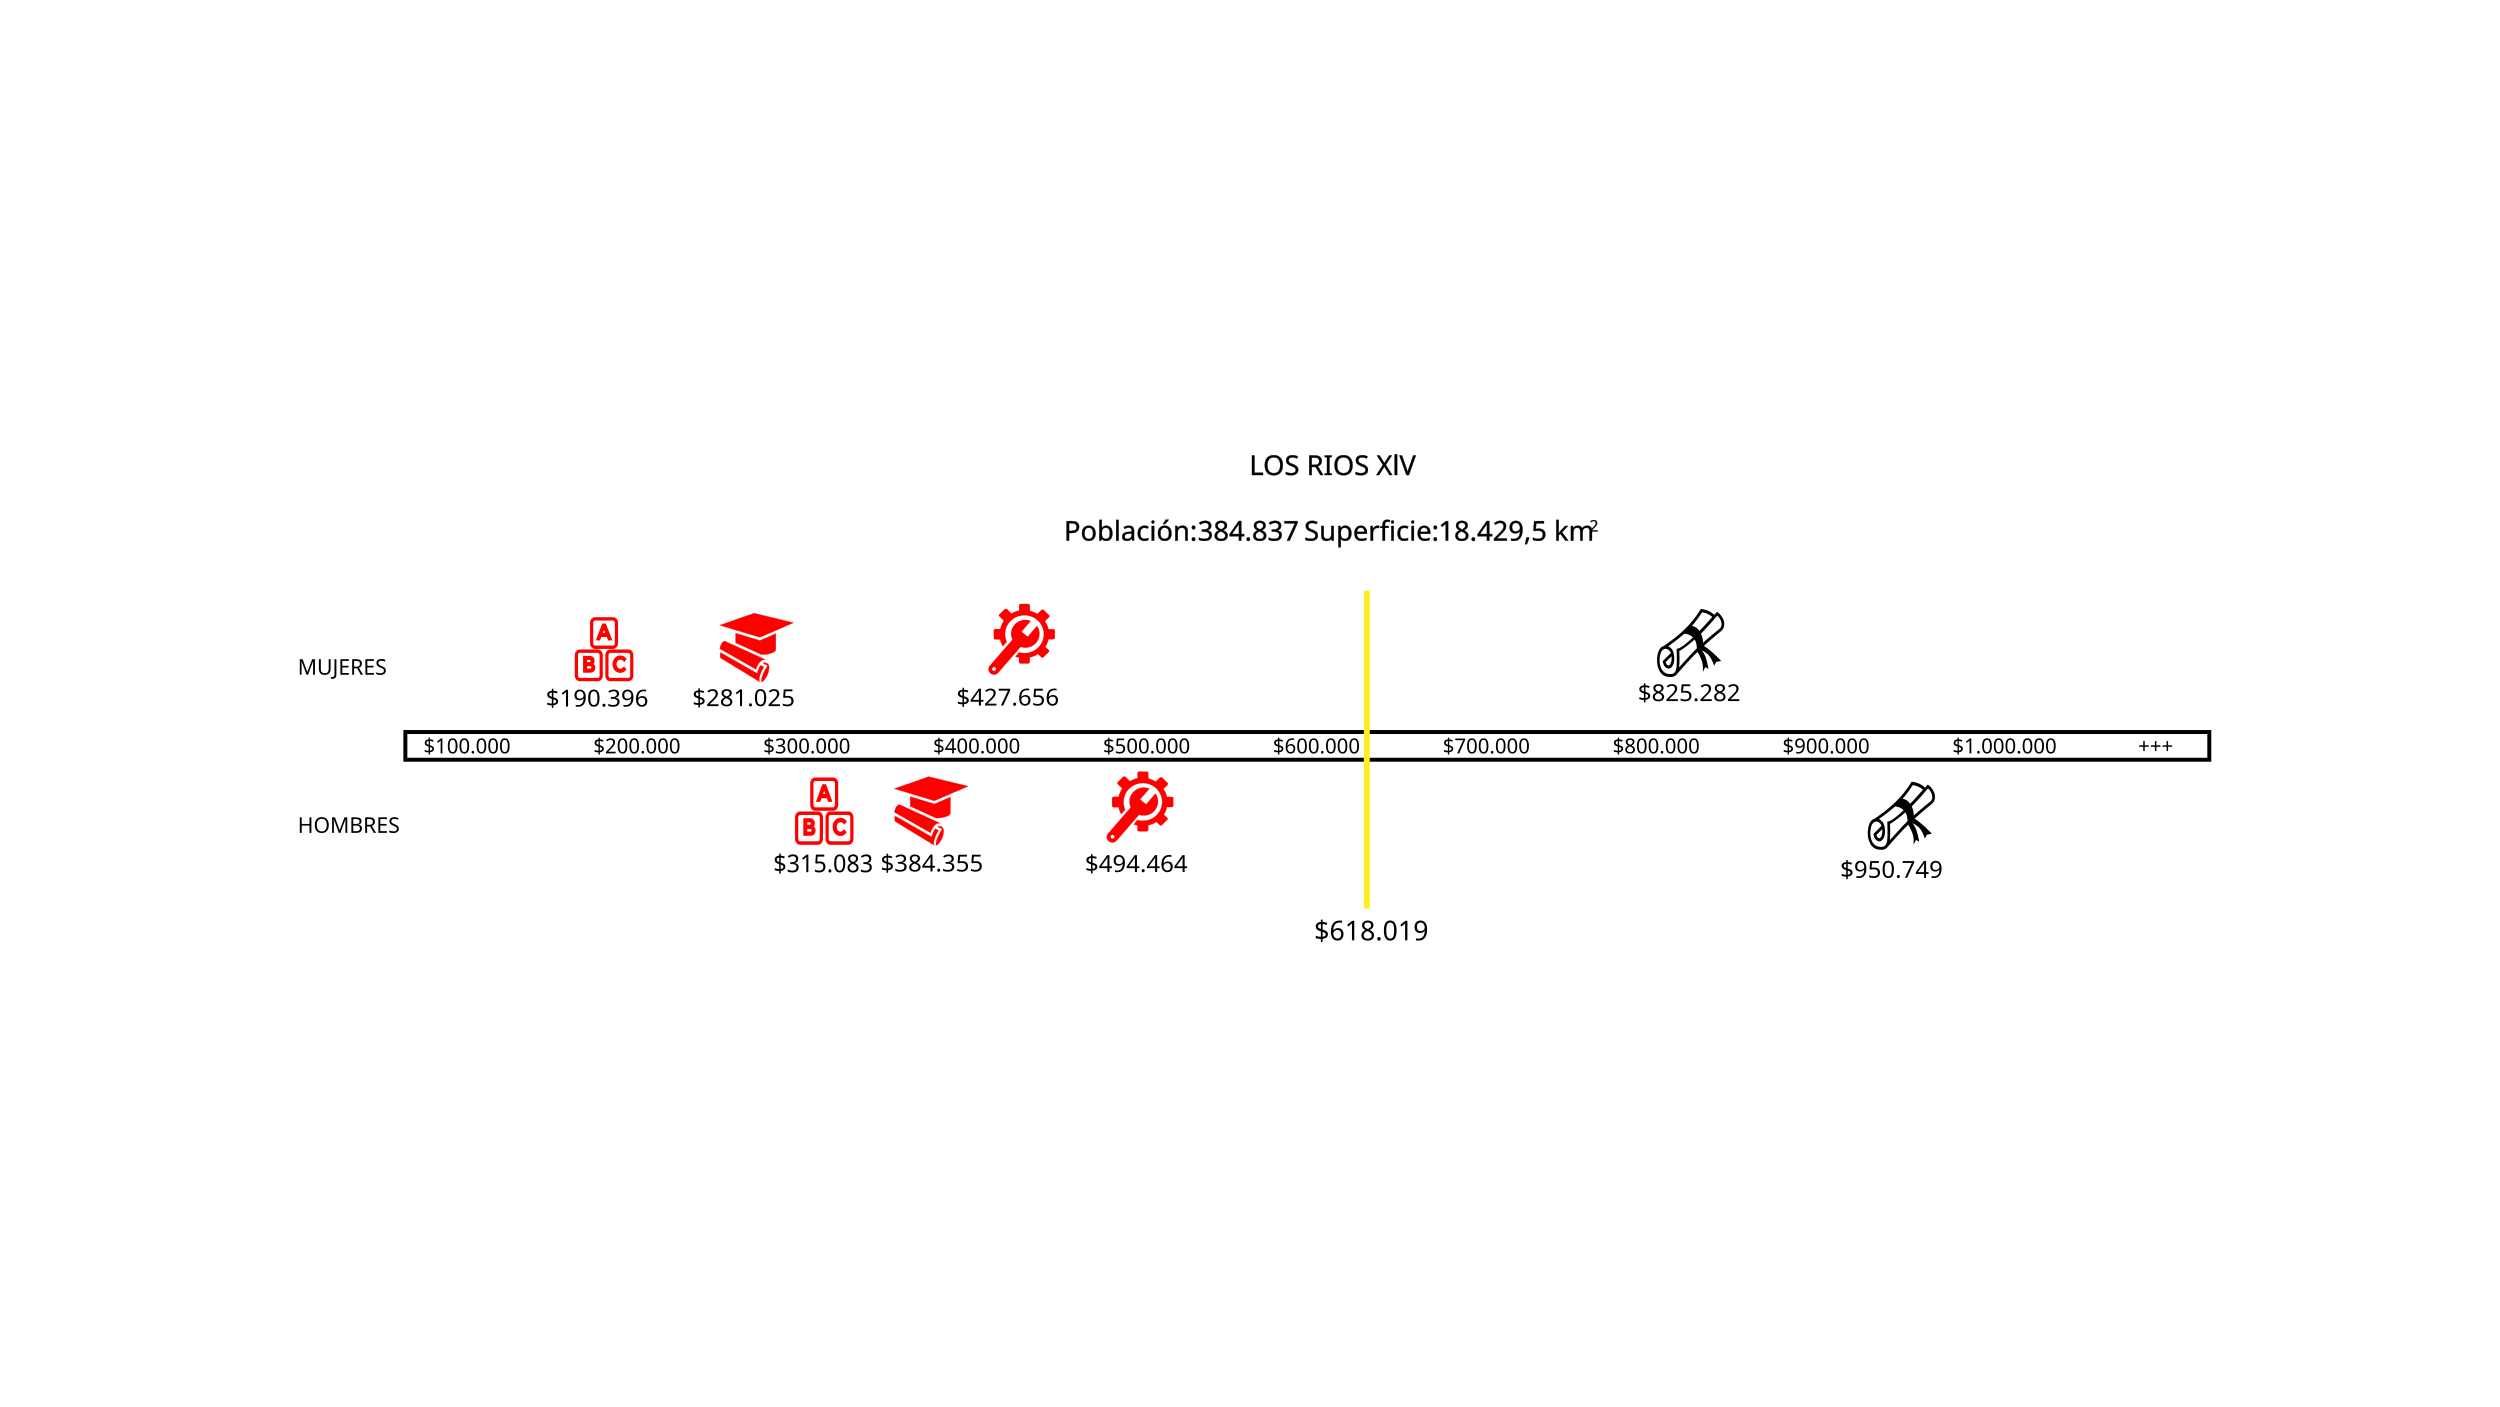
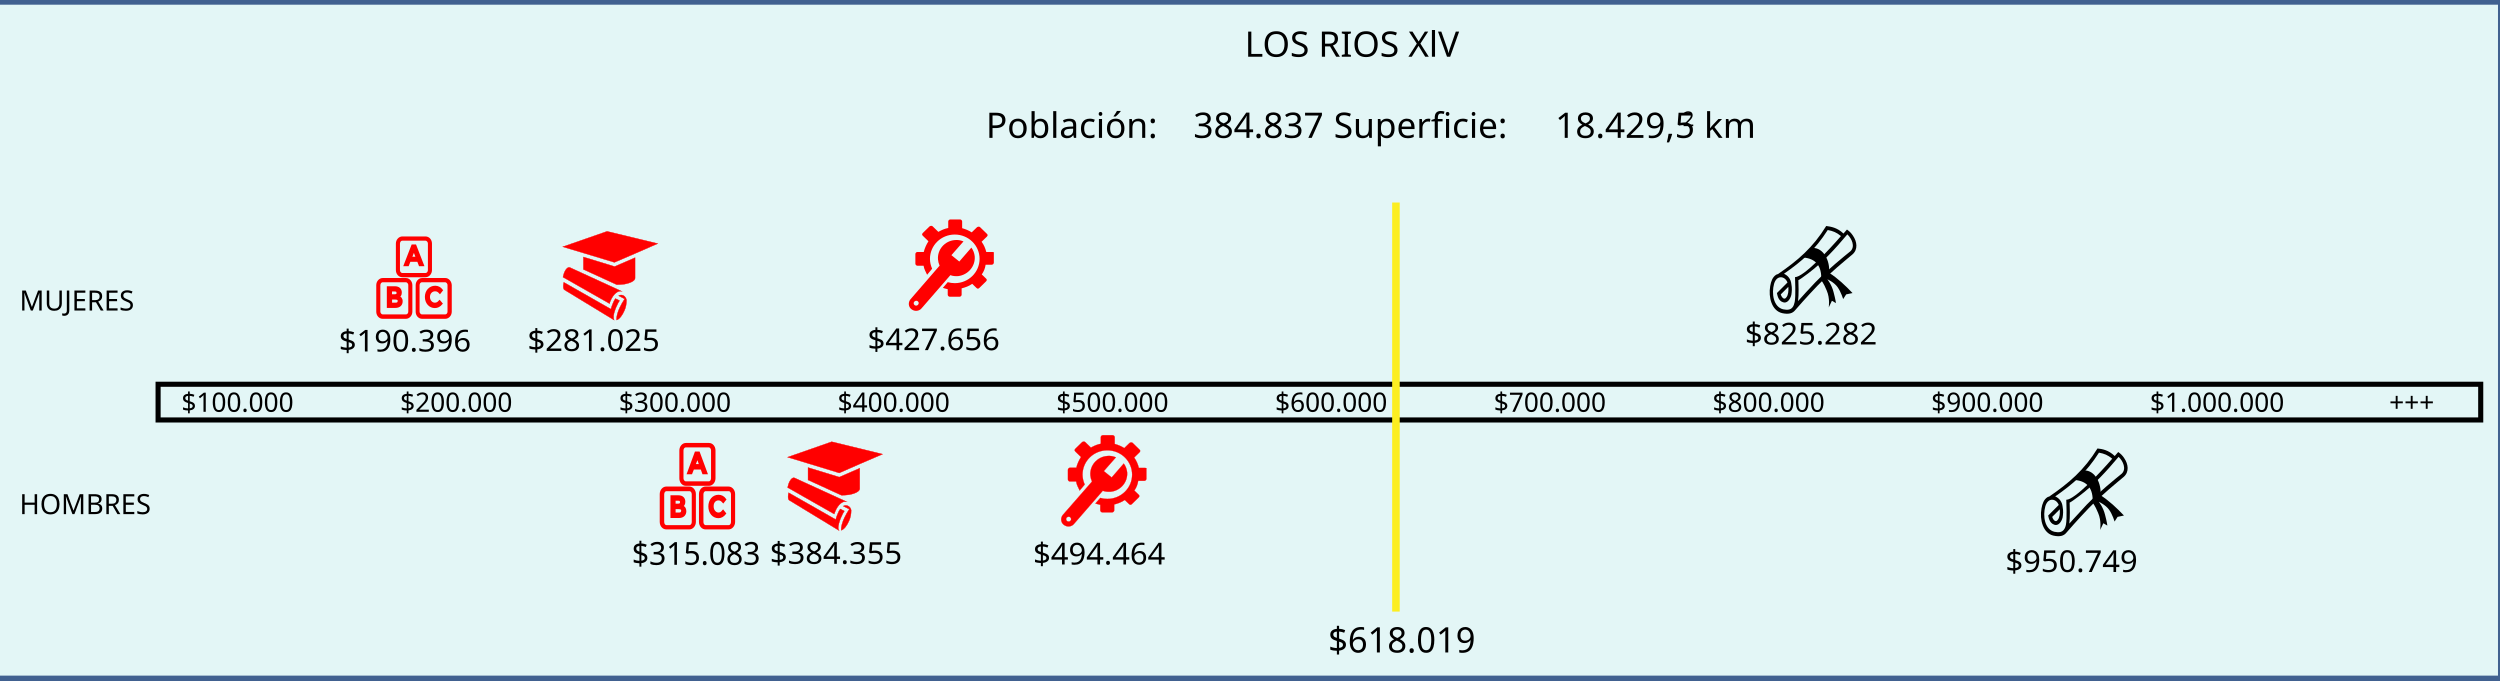
- <svg xmlns="http://www.w3.org/2000/svg" version="1.1" id="Capa_1" x="0px" y="0px" viewBox="0 0 1920 1080" style="enable-background:new 0 0 1920 1080;" xml:space="preserve">
+ <svg xmlns="http://www.w3.org/2000/svg" version="1.1" id="Capa_1" x="0px" y="0px" viewBox="0 0 1491.2 405.7" style="enable-background:new 0 0 1491.2 405.7;" xml:space="preserve">
  <style type="text/css">
- 	.st0{fill:none;stroke:#000000;stroke-width:3.04;stroke-miterlimit:10;}
- 	.st1{fill:none;}
- 	.st2{font-family:'Optima-Bold';}
- 	.st3{font-size:16px;}
- 	.st4{letter-spacing:28.59;}
- 	.st5{letter-spacing:10.21;}
- 	.st6{fill:#FF0000;}
- 	.st7{font-size:21px;}
- 	.st8{stroke:#000000;stroke-width:0.25;stroke-miterlimit:10;}
- 	.st9{font-family:'Optima-Regular';}
- 	.st10{fill:#FCEE21;}
- 	.st11{font-family:'Arial-Black';}
- 	.st12{font-size:16.651px;}
- 	.st13{fill:#FF0000;stroke:#FF0000;stroke-width:1.366;stroke-miterlimit:10;}
- 	.st14{font-size:18.927px;}
- 	.st15{fill:#FF0000;stroke:#FF0000;stroke-width:1.334;stroke-miterlimit:10;}
- 	.st16{font-size:18px;}
- 	.st17{fill:#FF0000;stroke:#FF0000;stroke-width:0.217;stroke-miterlimit:10;}
- 	.st18{fill:#FF0000;stroke:#FF0000;stroke-width:0.141;stroke-miterlimit:10;}
- 	.st19{fill-rule:evenodd;clip-rule:evenodd;}
+ 	.st0{fill:#DCF4F3;fill-opacity:0.8;stroke:#416190;stroke-width:5;stroke-miterlimit:5.83;}
+ 	.st1{fill:none;stroke:#000000;stroke-width:3.04;stroke-miterlimit:10;}
+ 	.st2{fill:none;}
+ 	.st3{font-family:'Optima-Bold';}
+ 	.st4{font-size:16px;}
+ 	.st5{letter-spacing:27.6;}
+ 	.st6{letter-spacing:9.2;}
+ 	.st7{fill:#FF0000;}
+ 	.st8{font-size:21px;}
+ 	.st9{font-family:'Verdana-Bold';}
+ 	.st10{font-family:'Optima-Regular';}
+ 	.st11{font-size:12.243px;}
+ 	.st12{fill:#FCEE21;}
+ 	.st13{font-size:16.651px;}
+ 	.st14{fill:#FF0000;stroke:#FF0000;stroke-width:1.366;stroke-miterlimit:10;}
+ 	.st15{font-size:18.927px;}
+ 	.st16{fill:#FF0000;stroke:#FF0000;stroke-width:1.334;stroke-miterlimit:10;}
+ 	.st17{font-size:18px;}
+ 	.st18{fill:#FF0000;stroke:#FF0000;stroke-width:0.217;stroke-miterlimit:10;}
+ 	.st19{fill:#FF0000;stroke:#FF0000;stroke-width:0.141;stroke-miterlimit:10;}
+ 	.st20{fill-rule:evenodd;clip-rule:evenodd;}
</style>
-   <rect x="311.32" y="562.19" class="st0" width="1385.42" height="21.28" />
-   <rect x="325.22" y="566.57" class="st1" width="1371.8" height="36.79" />
-   <text transform="matrix(0.9794 0 0 1 325.2204 578.6015)">
-     <tspan x="0" y="0" class="st2 st3">$100.000</tspan>
-     <tspan x="66.72" y="0" class="st2 st3 st4">	</tspan>
-     <tspan x="99.91" y="0" class="st2 st3 st4">	</tspan>
-     <tspan x="133.21" y="0" class="st2 st3">$200.000</tspan>
-     <tspan x="199.93" y="0" class="st2 st3 st4">	</tspan>
-     <tspan x="233.12" y="0" class="st2 st3 st4">	</tspan>
-     <tspan x="266.42" y="0" class="st2 st3">$300.000</tspan>
-     <tspan x="333.14" y="0" class="st2 st3 st4">	</tspan>
-     <tspan x="366.33" y="0" class="st2 st3 st4">	</tspan>
-     <tspan x="399.63" y="0" class="st2 st3">$400.000</tspan>
-     <tspan x="466.35" y="0" class="st2 st3 st4">	</tspan>
-     <tspan x="499.54" y="0" class="st2 st3 st4">	</tspan>
-     <tspan x="532.85" y="0" class="st2 st3">$500.000</tspan>
-     <tspan x="599.57" y="0" class="st2 st3 st4">	</tspan>
-     <tspan x="632.75" y="0" class="st2 st3 st4">	</tspan>
-     <tspan x="666.06" y="0" class="st2 st3">$600.000</tspan>
-     <tspan x="732.78" y="0" class="st2 st3 st4">	</tspan>
-     <tspan x="765.97" y="0" class="st2 st3 st4">	</tspan>
-     <tspan x="799.27" y="0" class="st2 st3">$700.000</tspan>
-     <tspan x="865.99" y="0" class="st2 st3 st4">	</tspan>
-     <tspan x="899.18" y="0" class="st2 st3 st4">	</tspan>
-     <tspan x="932.48" y="0" class="st2 st3">$800.000</tspan>
-     <tspan x="999.2" y="0" class="st2 st3 st4">	</tspan>
-     <tspan x="1032.39" y="0" class="st2 st3 st4">	</tspan>
-     <tspan x="1065.69" y="0" class="st2 st3">$900.000</tspan>
-     <tspan x="1132.41" y="0" class="st2 st3 st4">	</tspan>
-     <tspan x="1165.6" y="0" class="st2 st3 st4">	</tspan>
-     <tspan x="1198.9" y="0" class="st2 st3">$1.000.000 </tspan>
-     <tspan x="1283.41" y="0" class="st2 st3 st5">	</tspan>
-     <tspan x="1298.81" y="0" class="st2 st3 st4">	</tspan>
-     <tspan x="1332.11" y="0" class="st2 st3">   +++</tspan>
-   </text>
-   <path class="st6" d="M809.02,483.22h-3.72c-0.57-2.29-1.37-4.25-2.75-6.15l3.15-3.07c0.17-0.17,0.4-0.56,0.4-0.78  c0-0.39-0.17-0.56-0.4-0.78l-4.12-4.02c-0.4-0.39-1.2-0.39-1.77,0l-3.15,3.07c-1.77-1.17-3.72-1.9-5.72-2.51v-4.02  c0-0.56-0.57-1.17-1.2-1.17h-5.89c-0.57,0-1.2,0.56-1.2,1.17v3.86c-2.17,0.39-4.12,1.34-5.89,2.29l-3.38-3.3  c-0.4-0.39-1.2-0.39-1.77,0l-4.12,4.02c-0.17,0.17-0.4,0.56-0.4,0.78c0,0.17,0.17,0.56,0.4,0.78l3.38,3.3  c-1.2,1.9-2.17,4.02-2.75,6.37h-3.78c-0.57,0-1.2,0.56-1.2,1.17v5.76c0,0.56,0.57,1.17,1.2,1.17h3.72c0.34,1.96,1.26,3.74,2.12,5.36  l3.03-3.58c-0.8-1.79-1.26-3.8-1.26-5.87c0-7.99,6.64-14.47,14.82-14.47c8.18,0,14.82,6.48,14.82,14.47s-6.64,14.47-14.82,14.47  c-1.43,0-2.86-0.22-4.18-0.56l-2.86,3.35c0.92,0.34,1.89,0.61,2.86,0.84v3.3c0,0.56,0.57,1.17,1.2,1.17h5.89  c0.57,0,1.2-0.56,1.2-1.17v-3.46c2.35-0.56,4.35-1.34,6.29-2.68l2.57,2.51c0.17,0.17,0.57,0.39,0.8,0.39s0.57-0.17,0.8-0.39  l4.12-4.02c0.17-0.17,0.4-0.56,0.4-0.78c0-0.39-0.17-0.56-0.4-0.78l-2.57-2.51c1.2-1.73,1.95-3.63,2.35-5.76h3.72  c0.57,0,1.2-0.56,1.2-1.17V484C810.22,483.83,809.82,483.22,809.02,483.22z" />
-   <path class="st6" d="M798.38,485.84c-0.17-1.84-0.8-3.63-1.95-5.2l-7.15,8.27l-4.69-3.8l7.15-8.21c-1.66-0.67-3.43-0.95-5.21-0.84  c-6.01,0.5-10.53,5.7-10.01,11.57c0.11,1.17,0.4,2.35,0.92,3.46l0.06,0.11l-17.39,20.06c-0.74,0.84-1.09,1.96-1.03,3.07  c0.11,1.12,0.63,2.12,1.49,2.85c0.86,0.73,2,1.06,3.15,1.01c1.14-0.11,2.17-0.61,2.92-1.45l17.16-19.84l0.17,0.06  c1.43,0.45,2.92,0.61,4.4,0.5C794.38,496.96,798.9,491.77,798.38,485.84z M763.6,515.24c-0.86,0.06-1.54-0.56-1.6-1.34  c-0.06-0.84,0.57-1.51,1.37-1.56c0.86-0.06,1.54,0.56,1.6,1.34C765.03,514.46,764.46,515.18,763.6,515.24z" />
-   <rect x="1009.24" y="706.38" class="st1" width="91.99" height="32.32" />
-   <text transform="matrix(0.9794 0 0 1 1009.239 722.1684)" class="st2 st7">$618.019</text>
-   <rect x="802.33" y="349.02" class="st1" width="439.9" height="108.68" />
-   <text transform="matrix(1 0 0 1 954.0338 364.8115)" class="st8 st2 st7"> LOS RIOS XlV</text>
-   <text transform="matrix(1 0 0 1 817.1227 415.2114)" class="st8 st2 st7">Población: </text>
-   <text transform="matrix(1 0 0 1 919.8531 415.2114)" class="st8 st9 st7">384.837 </text>
-   <text transform="matrix(1 0 0 1 1001.584 415.2114)" class="st8 st2 st7">Superficie:</text>
-   <text transform="matrix(1 0 0 1 1099.233 415.2114)" class="st8 st9 st7"> 18.429,5 km</text>
-   <text transform="matrix(0.583 0 0 0.583 1220.631 408.2187)" class="st8 st9 st7">2</text>
-   <rect x="1047.43" y="453.75" class="st10" width="4.53" height="244" />
-   <rect x="228.67" y="506.25" class="st1" width="105.45" height="23.66" />
-   <text transform="matrix(0.9794 0 0 1 228.671 518.1733)" class="st11 st12">MUJERES</text>
-   <rect x="228.67" y="627.69" class="st1" width="96.18" height="26.03" />
-   <text transform="matrix(0.9794 0 0 1 228.671 639.6171)" class="st11 st12">HOMBRES</text>
-   <rect x="427.74" y="390.49" class="st1" width="80.55" height="23.32" />
+   <rect x="-3" y="0.3" class="st0" width="1495.5" height="405.2" />
+   <rect x="94.3" y="229.2" class="st1" width="1385.4" height="21.3" />
+   <rect x="108.2" y="233.6" class="st2" width="1371.8" height="36.8" />
+   <text transform="matrix(0.9794 0 0 1 108.2017 245.6353)" class="st3 st4">$100.000</text>
+   <text transform="matrix(0.9794 0 0 1 173.5464 245.6353)" class="st3 st4 st5"> </text>
+   <text transform="matrix(0.9794 0 0 1 206.0532 245.6353)" class="st3 st4 st5"> </text>
+   <text transform="matrix(0.9794 0 0 1 238.6675 245.6353)" class="st3 st4">$200.000</text>
+   <text transform="matrix(0.9794 0 0 1 304.0122 245.6353)" class="st3 st4 st5"> </text>
+   <text transform="matrix(0.9794 0 0 1 336.519 245.6353)" class="st3 st4 st5"> </text>
+   <text transform="matrix(0.9794 0 0 1 369.1333 245.6353)" class="st3 st4">$300.000</text>
+   <text transform="matrix(0.9794 0 0 1 434.479 245.6353)" class="st3 st4 st5"> </text>
+   <text transform="matrix(0.9794 0 0 1 466.9849 245.6353)" class="st3 st4 st5"> </text>
+   <text transform="matrix(0.9794 0 0 1 499.5991 245.6353)" class="st3 st4">$400.000</text>
+   <text transform="matrix(0.9794 0 0 1 564.9448 245.6353)" class="st3 st4 st5"> </text>
+   <text transform="matrix(0.9794 0 0 1 597.4507 245.6353)" class="st3 st4 st5"> </text>
+   <text transform="matrix(0.9794 0 0 1 630.0747 245.6353)" class="st3 st4">$500.000</text>
+   <text transform="matrix(0.9794 0 0 1 695.4204 245.6353)" class="st3 st4 st5"> </text>
+   <text transform="matrix(0.9794 0 0 1 727.9165 245.6353)" class="st3 st4 st5"> </text>
+   <text transform="matrix(0.9794 0 0 1 760.5405 245.6353)" class="st3 st4">$600.000</text>
+   <text transform="matrix(0.9794 0 0 1 825.8862 245.6353)" class="st3 st4 st5"> </text>
+   <text transform="matrix(0.9794 0 0 1 858.3921 245.6353)" class="st3 st4 st5"> </text>
+   <text transform="matrix(0.9794 0 0 1 891.0063 245.6353)" class="st3 st4">$700.000</text>
+   <text transform="matrix(0.9794 0 0 1 956.3521 245.6353)" class="st3 st4 st5"> </text>
+   <text transform="matrix(0.9794 0 0 1 988.8579 245.6353)" class="st3 st4 st5"> </text>
+   <text transform="matrix(0.9794 0 0 1 1021.472 245.6353)" class="st3 st4">$800.000</text>
+   <text transform="matrix(0.9794 0 0 1 1086.818 245.6353)" class="st3 st4 st5"> </text>
+   <text transform="matrix(0.9794 0 0 1 1119.324 245.6353)" class="st3 st4 st5"> </text>
+   <text transform="matrix(0.9794 0 0 1 1151.938 245.6353)" class="st3 st4">$900.000</text>
+   <text transform="matrix(0.9794 0 0 1 1217.284 245.6353)" class="st3 st4 st5"> </text>
+   <text transform="matrix(0.9794 0 0 1 1249.79 245.6353)" class="st3 st4 st5"> </text>
+   <text transform="matrix(0.9794 0 0 1 1282.404 245.6353)" class="st3 st4">$1.000.000 </text>
+   <text transform="matrix(0.9794 0 0 1 1365.173 245.6353)" class="st3 st4 st6"> </text>
+   <text transform="matrix(0.9794 0 0 1 1380.255 245.6353)" class="st3 st4 st5"> </text>
+   <text transform="matrix(0.9794 0 0 1 1412.87 245.6353)" class="st3 st4">   +++</text>
+   <path class="st7" d="M592,150.3h-3.7c-0.6-2.3-1.4-4.2-2.8-6.1l3.2-3.1c0.2-0.2,0.4-0.6,0.4-0.8c0-0.4-0.2-0.6-0.4-0.8l-4.1-4  c-0.4-0.4-1.2-0.4-1.8,0l-3.2,3.1c-1.8-1.2-3.7-1.9-5.7-2.5v-4c0-0.6-0.6-1.2-1.2-1.2h-5.9c-0.6,0-1.2,0.6-1.2,1.2v3.9  c-2.2,0.4-4.1,1.3-5.9,2.3l-3.4-3.3c-0.4-0.4-1.2-0.4-1.8,0l-4.1,4c-0.2,0.2-0.4,0.6-0.4,0.8c0,0.2,0.2,0.6,0.4,0.8l3.4,3.3  c-1.2,1.9-2.2,4-2.8,6.4h-3.8c-0.6,0-1.2,0.6-1.2,1.2v5.8c0,0.6,0.6,1.2,1.2,1.2h3.7c0.3,2,1.3,3.7,2.1,5.4l3-3.6  c-0.8-1.8-1.3-3.8-1.3-5.9c0-8,6.6-14.5,14.8-14.5s14.8,6.5,14.8,14.5s-6.6,14.5-14.8,14.5c-1.4,0-2.9-0.2-4.2-0.6l-2.9,3.4  c0.9,0.3,1.9,0.6,2.9,0.8v3.3c0,0.6,0.6,1.2,1.2,1.2h5.9c0.6,0,1.2-0.6,1.2-1.2V172c2.3-0.6,4.3-1.3,6.3-2.7l2.6,2.5  c0.2,0.2,0.6,0.4,0.8,0.4s0.6-0.2,0.8-0.4l4.1-4c0.2-0.2,0.4-0.6,0.4-0.8c0-0.4-0.2-0.6-0.4-0.8l-2.6-2.5c1.2-1.7,2-3.6,2.3-5.8h3.7  c0.6,0,1.2-0.6,1.2-1.2V151C593.2,150.9,592.8,150.3,592,150.3z" />
+   <path class="st7" d="M581.4,152.9c-0.2-1.8-0.8-3.6-2-5.2l-7.2,8.3l-4.7-3.8l7.2-8.2c-1.7-0.7-3.4-1-5.2-0.8  c-6,0.5-10.5,5.7-10,11.6c0.1,1.2,0.4,2.4,0.9,3.5l0.1,0.1l-17.4,20.1c-0.7,0.8-1.1,2-1,3.1c0.1,1.1,0.6,2.1,1.5,2.8s2,1.1,3.2,1  c1.1-0.1,2.2-0.6,2.9-1.5l17.2-19.8l0.2,0.1c1.4,0.5,2.9,0.6,4.4,0.5C577.4,164,581.9,158.8,581.4,152.9z M546.6,182.3  c-0.9,0.1-1.5-0.6-1.6-1.3c-0.1-0.8,0.6-1.5,1.4-1.6c0.9-0.1,1.5,0.6,1.6,1.3C548,181.5,547.4,182.2,546.6,182.3z" />
+   <rect x="792.2" y="373.4" class="st2" width="92" height="32.3" />
+   <text transform="matrix(0.9794 0 0 1 792.2192 389.2017)" class="st3 st8">$618.019</text>
+   <rect x="585.3" y="16.1" class="st2" width="439.9" height="108.7" />
+   <text transform="matrix(1 0 0 1 737.0148 33.8451)" class="st9 st8"> LOS RIOS XlV</text>
+   <text transform="matrix(1 0 0 1 588.1036 82.245)" class="st9 st8">Población: </text>
+   <text transform="matrix(1 0 0 1 711.834 82.245)" class="st10 st8">384.837 </text>
+   <text transform="matrix(1 0 0 1 795.5646 82.245)" class="st9 st8">Superficie:</text>
+   <text transform="matrix(1 0 0 1 922.2135 82.245)" class="st10 st8"> 18.429,5 km</text>
+   <text transform="matrix(1 0 0 1 1003.612 75.2525)" class="st10 st11">2</text>
+   <rect x="830.4" y="120.8" class="st12" width="4.5" height="244" />
+   <rect x="11.7" y="173.3" class="st2" width="105.4" height="23.7" />
+   <text transform="matrix(0.9794 0 0 1 11.6519 185.2066)" class="st9 st13">MUJERES</text>
+   <rect x="11.7" y="294.7" class="st2" width="96.2" height="26" />
+   <text transform="matrix(0.9794 0 0 1 11.6519 306.6509)" class="st9 st13">HOMBRES</text>
+   <rect x="210.7" y="57.5" class="st2" width="80.5" height="23.3" />
  <g>
    <g>
-       <path class="st13" d="M628.23,623.89h-13.8c-1.74,0-3.15,1.7-3.15,3.79v16.64c0,2.09,1.41,3.79,3.15,3.79h13.8    c1.74,0,3.15-1.7,3.15-3.79v-16.64C631.37,625.59,629.96,623.89,628.23,623.89z M630.28,644.32c0,1.36-0.92,2.47-2.05,2.47h-13.8    c-1.13,0-2.05-1.11-2.05-2.47v-16.64c0-1.36,0.92-2.47,2.05-2.47h13.8c1.13,0,2.05,1.11,2.05,2.47L630.28,644.32L630.28,644.32z" />
-       <path class="st13" d="M623.64,634.9c0.96-0.52,1.49-1.16,1.49-2.63c0-1.81-1.01-3.23-3.57-3.23h-3.93v12.19h4.43    c2.63,0,3.65-1.56,3.65-3.38C625.69,636.28,624.87,635.22,623.64,634.9z M619.33,630.94h2.18c1.09,0,1.84,0.34,1.84,1.64    c0,1.01-0.62,1.52-1.85,1.52h-2.17L619.33,630.94L619.33,630.94z M622.01,639.33h-2.68V636h2.46c1.44,0,2.16,0.54,2.16,1.62    C623.94,639.01,623.17,639.33,622.01,639.33z" />
-       <path class="st13" d="M639.89,622.02c1.74,0,3.15-1.7,3.15-3.79v-16.64c0-2.09-1.41-3.79-3.15-3.79h-13.8    c-1.74,0-3.15,1.7-3.15,3.79v16.64c0,2.09,1.41,3.79,3.15,3.79L639.89,622.02L639.89,622.02z M624.04,618.23v-16.64    c0-1.36,0.92-2.47,2.05-2.47h13.8c1.13,0,2.05,1.11,2.05,2.47v16.64c0,1.36-0.92,2.47-2.05,2.47h-13.8    C624.96,620.7,624.04,619.59,624.04,618.23z" />
-       <path class="st13" d="M630.46,612.36h5.06l1.01,2.77h1.82l-4.45-12.19h-1.82l-4.45,12.19h1.82L630.46,612.36z M632.99,605.44    l1.84,5.02h-3.67L632.99,605.44z" />
-       <path class="st13" d="M651.62,623.89h-13.8c-1.74,0-3.15,1.7-3.15,3.79v16.64c0,2.09,1.41,3.79,3.15,3.79h13.8    c1.74,0,3.15-1.7,3.15-3.79v-16.64C654.77,625.59,653.36,623.89,651.62,623.89z M653.68,644.32c0,1.36-0.92,2.47-2.05,2.47h-13.8    c-1.13,0-2.05-1.11-2.05-2.47v-16.64c0-1.36,0.92-2.47,2.05-2.47h13.8c1.13,0,2.05,1.11,2.05,2.47L653.68,644.32L653.68,644.32z" />
-       <path class="st13" d="M645.55,630.77c1.22,0,1.98,0.46,2.88,1.5l1.08-1.43c-1.05-1.39-2.36-2.09-3.93-2.09    c-3.18,0-5.43,2.74-5.43,6.35c0,3.71,2.3,6.28,5.32,6.28c1.53,0,2.83-0.71,3.9-2.14l-1.1-1.36c-1.04,1.18-1.82,1.5-2.85,1.5    c-1.82,0-3.49-1.77-3.49-4.35C641.93,632.47,643.55,630.77,645.55,630.77z" />
+       <path class="st14" d="M411.2,290.9h-13.8c-1.7,0-3.2,1.7-3.2,3.8v16.6c0,2.1,1.4,3.8,3.2,3.8h13.8c1.7,0,3.2-1.7,3.2-3.8v-16.6    C414.4,292.6,412.9,290.9,411.2,290.9z M413.3,311.4c0,1.4-0.9,2.5-2,2.5h-13.8c-1.1,0-2-1.1-2-2.5v-16.6c0-1.4,0.9-2.5,2-2.5    h13.8c1.1,0,2,1.1,2,2.5V311.4L413.3,311.4z" />
+       <path class="st14" d="M406.6,301.9c1-0.5,1.5-1.2,1.5-2.6c0-1.8-1-3.2-3.6-3.2h-3.9v12.2h4.4c2.6,0,3.7-1.6,3.7-3.4    C408.7,303.3,407.9,302.3,406.6,301.9z M402.3,298h2.2c1.1,0,1.8,0.3,1.8,1.6c0,1-0.6,1.5-1.8,1.5h-2.2L402.3,298L402.3,298z     M405,306.4h-2.7V303h2.5c1.4,0,2.2,0.5,2.2,1.6C406.9,306,406.2,306.4,405,306.4z" />
+       <path class="st14" d="M422.9,289.1c1.7,0,3.2-1.7,3.2-3.8v-16.6c0-2.1-1.4-3.8-3.2-3.8h-13.8c-1.7,0-3.2,1.7-3.2,3.8v16.6    c0,2.1,1.4,3.8,3.2,3.8H422.9L422.9,289.1z M407,285.3v-16.6c0-1.4,0.9-2.5,2-2.5h13.8c1.1,0,2,1.1,2,2.5v16.6    c0,1.4-0.9,2.5-2,2.5h-13.8C407.9,287.7,407,286.6,407,285.3z" />
+       <path class="st14" d="M413.4,279.4h5.1l1,2.8h1.8l-4.5-12.2h-1.8l-4.5,12.2h1.8L413.4,279.4z M416,272.5l1.8,5h-3.7L416,272.5z" />
+       <path class="st14" d="M434.6,290.9h-13.8c-1.7,0-3.2,1.7-3.2,3.8v16.6c0,2.1,1.4,3.8,3.2,3.8h13.8c1.7,0,3.2-1.7,3.2-3.8v-16.6    C437.8,292.6,436.3,290.9,434.6,290.9z M436.7,311.4c0,1.4-0.9,2.5-2,2.5h-13.8c-1.1,0-2-1.1-2-2.5v-16.6c0-1.4,0.9-2.5,2-2.5    h13.8c1.1,0,2,1.1,2,2.5V311.4L436.7,311.4z" />
+       <path class="st14" d="M428.5,297.8c1.2,0,2,0.5,2.9,1.5l1.1-1.4c-1-1.4-2.4-2.1-3.9-2.1c-3.2,0-5.4,2.7-5.4,6.3    c0,3.7,2.3,6.3,5.3,6.3c1.5,0,2.8-0.7,3.9-2.1l-1.1-1.4c-1,1.2-1.8,1.5-2.8,1.5c-1.8,0-3.5-1.8-3.5-4.3    C424.9,299.5,426.5,297.8,428.5,297.8z" />
    </g>
-     <rect x="593.89" y="655.63" class="st1" width="84.11" height="25.37" />
-     <text transform="matrix(0.9484 0 0 1 593.8936 669.8662)" class="st2 st14">$315.083</text>
+     <rect x="376.9" y="322.7" class="st2" width="84.1" height="25.4" />
+     <text transform="matrix(0.9484 0 0 1 376.8745 336.8999)" class="st3 st15">$315.083</text>
  </g>
  <g>
    <g>
-       <path class="st15" d="M459.12,499.48h-13.84c-1.74,0-3.16,1.62-3.16,3.61v15.82c0,1.99,1.42,3.61,3.16,3.61h13.84    c1.74,0,3.16-1.62,3.16-3.61v-15.82C462.28,501.1,460.86,499.48,459.12,499.48z M461.18,518.91c0,1.3-0.92,2.35-2.06,2.35h-13.84    c-1.13,0-2.06-1.06-2.06-2.35v-15.82c0-1.3,0.92-2.35,2.06-2.35h13.84c1.13,0,2.06,1.06,2.06,2.35L461.18,518.91L461.18,518.91z" />
-       <path class="st15" d="M454.52,509.95c0.96-0.49,1.49-1.1,1.49-2.5c0-1.72-1.01-3.07-3.58-3.07h-3.95v11.59h4.44    c2.64,0,3.66-1.48,3.66-3.22C456.58,511.26,455.76,510.25,454.52,509.95z M450.2,506.18h2.19c1.09,0,1.84,0.32,1.84,1.56    c0,0.96-0.62,1.44-1.86,1.44h-2.18L450.2,506.18L450.2,506.18z M452.88,514.16h-2.68v-3.17h2.47c1.44,0,2.16,0.51,2.16,1.54    C454.82,513.86,454.05,514.16,452.88,514.16z" />
-       <path class="st15" d="M470.82,497.7c1.74,0,3.16-1.62,3.16-3.61v-15.82c0-1.99-1.42-3.61-3.16-3.61h-13.84    c-1.74,0-3.16,1.62-3.16,3.61v15.82c0,1.99,1.42,3.61,3.16,3.61L470.82,497.7L470.82,497.7z M454.92,494.09v-15.82    c0-1.3,0.92-2.35,2.06-2.35h13.84c1.13,0,2.06,1.06,2.06,2.35v15.82c0,1.3-0.92,2.35-2.06,2.35h-13.84    C455.84,496.44,454.92,495.39,454.92,494.09z" />
-       <path class="st15" d="M461.36,488.51h5.08l1.02,2.64h1.83l-4.47-11.59h-1.83l-4.47,11.59h1.83L461.36,488.51z M463.9,481.93    l1.84,4.78h-3.68L463.9,481.93z" />
-       <path class="st15" d="M482.58,499.48h-13.84c-1.74,0-3.16,1.62-3.16,3.61v15.82c0,1.99,1.42,3.61,3.16,3.61h13.84    c1.74,0,3.16-1.62,3.16-3.61v-15.82C485.74,501.1,484.32,499.48,482.58,499.48z M484.64,518.91c0,1.3-0.92,2.35-2.06,2.35h-13.84    c-1.13,0-2.06-1.06-2.06-2.35v-15.82c0-1.3,0.92-2.35,2.06-2.35h13.84c1.13,0,2.06,1.06,2.06,2.35L484.64,518.91L484.64,518.91z" />
-       <path class="st15" d="M476.49,506.02c1.23,0,1.98,0.43,2.89,1.43l1.09-1.36c-1.05-1.33-2.37-1.99-3.94-1.99    c-3.19,0-5.45,2.61-5.45,6.04c0,3.53,2.31,5.97,5.33,5.97c1.53,0,2.84-0.68,3.91-2.04l-1.1-1.29c-1.05,1.12-1.82,1.43-2.86,1.43    c-1.83,0-3.5-1.68-3.5-4.14C472.86,507.63,474.48,506.02,476.49,506.02z" />
+       <path class="st16" d="M242.1,166.5h-13.8c-1.7,0-3.2,1.6-3.2,3.6v15.8c0,2,1.4,3.6,3.2,3.6h13.8c1.7,0,3.2-1.6,3.2-3.6v-15.8    C245.3,168.1,243.8,166.5,242.1,166.5z M244.2,185.9c0,1.3-0.9,2.3-2.1,2.3h-13.8c-1.1,0-2.1-1.1-2.1-2.3v-15.8    c0-1.3,0.9-2.4,2.1-2.4h13.8c1.1,0,2.1,1.1,2.1,2.4V185.9L244.2,185.9z" />
+       <path class="st16" d="M237.5,177c1-0.5,1.5-1.1,1.5-2.5c0-1.7-1-3.1-3.6-3.1h-4V183h4.4c2.6,0,3.7-1.5,3.7-3.2    C239.6,178.3,238.7,177.3,237.5,177z M233.2,173.2h2.2c1.1,0,1.8,0.3,1.8,1.6c0,1-0.6,1.4-1.9,1.4h-2.2L233.2,173.2L233.2,173.2z     M235.9,181.2h-2.7V178h2.5c1.4,0,2.2,0.5,2.2,1.5C237.8,180.9,237,181.2,235.9,181.2z" />
+       <path class="st16" d="M253.8,164.7c1.7,0,3.2-1.6,3.2-3.6v-15.8c0-2-1.4-3.6-3.2-3.6H240c-1.7,0-3.2,1.6-3.2,3.6v15.8    c0,2,1.4,3.6,3.2,3.6H253.8L253.8,164.7z M237.9,161.1v-15.8c0-1.3,0.9-2.4,2.1-2.4h13.8c1.1,0,2.1,1.1,2.1,2.4v15.8    c0,1.3-0.9,2.4-2.1,2.4H240C238.8,163.5,237.9,162.4,237.9,161.1z" />
+       <path class="st16" d="M244.3,155.5h5.1l1,2.6h1.8l-4.5-11.6H246l-4.5,11.6h1.8L244.3,155.5z M246.9,149l1.8,4.8H245L246.9,149z" />
+       <path class="st16" d="M265.6,166.5h-13.8c-1.7,0-3.2,1.6-3.2,3.6v15.8c0,2,1.4,3.6,3.2,3.6h13.8c1.7,0,3.2-1.6,3.2-3.6v-15.8    C268.7,168.1,267.3,166.5,265.6,166.5z M267.6,185.9c0,1.3-0.9,2.3-2.1,2.3h-13.8c-1.1,0-2.1-1.1-2.1-2.3v-15.8    c0-1.3,0.9-2.4,2.1-2.4h13.8c1.1,0,2.1,1.1,2.1,2.4V185.9L267.6,185.9z" />
+       <path class="st16" d="M259.5,173.1c1.2,0,2,0.4,2.9,1.4l1.1-1.4c-1-1.3-2.4-2-3.9-2c-3.2,0-5.5,2.6-5.5,6c0,3.5,2.3,6,5.3,6    c1.5,0,2.8-0.7,3.9-2l-1.1-1.3c-1,1.1-1.8,1.4-2.9,1.4c-1.8,0-3.5-1.7-3.5-4.1C255.8,174.7,257.5,173.1,259.5,173.1z" />
    </g>
-     <rect x="419.14" y="529.08" class="st1" width="93.09" height="18.81" />
-     <text transform="matrix(1.0255 0 0 1 419.1418 542.6127)" class="st2 st16">$190.396</text>
+     <rect x="202.1" y="196.1" class="st2" width="93.1" height="18.8" />
+     <text transform="matrix(1.0255 0 0 1 202.1226 209.646)" class="st3 st17">$190.396</text>
  </g>
  <g>
-     <path class="st17" d="M723.24,635.01c-0.64-0.41-1.35-0.59-2.06-0.54c-0.39,0.05-0.77,0.18-1.12,0.38l3.58,1.85   c-1.06,1.61-2.03,3.32-2.89,5.11c-0.62,1.25-1.12,2.59-1.5,3.99c-0.33,1.12-0.46,2.31-0.38,3.5c1.71-0.49,3.52-2.9,4.69-5.78   c0.83-1.84,1.23-3.94,1.15-6.06C724.57,636.38,724.02,635.47,723.24,635.01z" />
-     <path class="st17" d="M699.06,611.83v7.41l19.89,9.06h0.01c1.52,0,3.04-0.11,4.55-0.33c3.88-0.72,6.39-2.11,6.39-3.57v-12.21   l-12.21,5.29L699.06,611.83z" />
-     <polygon class="st17" points="713.15,596.49 686.82,605.71 699.06,609.41 717.6,615.02 729.9,609.71 743.44,603.84  " />
-     <path class="st17" d="M717.13,646.71c0.02-0.15,0.05-0.33,0.07-0.52c0.02-0.19,0.07-0.41,0.14-0.63l0.04-0.14   c0.45-1.7,1.05-3.32,1.8-4.84c0.44-0.96,0.94-1.88,1.48-2.75c0.02-0.03,0.04-0.06,0.05-0.09l-2.43-1.24   c-0.57,0.77-1.05,1.63-1.44,2.56c-0.53,1.16-0.97,2.38-1.31,3.65l-28.08-16l-0.17,0.96c-0.24,1.48-0.17,3.05,0.58,3.45l29.61,18.02   C717.06,648.74,716.96,647.88,717.13,646.71z" />
-     <path class="st17" d="M715.2,637.97c1.67-4.12,4.61-6.48,6.87-5.72l-0.09-0.04l-30.93-14.12c-1.15-0.63-2.8,1.04-3.7,3.77   c-0.21,0.62-0.36,1.27-0.46,1.93l27.76,15.81C714.79,639.04,714.98,638.5,715.2,637.97z" />
-     <rect x="676.23" y="655.74" class="st1" width="100" height="20.96" />
-     <text transform="matrix(1.0255 0 0 1 676.2321 669.2763)" class="st2 st16">$384.355</text>
+     <path class="st18" d="M506.2,302c-0.6-0.4-1.3-0.6-2.1-0.5c-0.4,0-0.8,0.2-1.1,0.4l3.6,1.8c-1.1,1.6-2,3.3-2.9,5.1   c-0.6,1.2-1.1,2.6-1.5,4c-0.3,1.1-0.5,2.3-0.4,3.5c1.7-0.5,3.5-2.9,4.7-5.8c0.8-1.8,1.2-3.9,1.2-6.1   C507.6,303.4,507,302.5,506.2,302z" />
+     <path class="st18" d="M482,278.9v7.4l19.9,9.1h0c1.5,0,3-0.1,4.5-0.3c3.9-0.7,6.4-2.1,6.4-3.6v-12.2l-12.2,5.3L482,278.9z" />
+     <polygon class="st18" points="496.1,263.5 469.8,272.7 482,276.4 500.6,282.1 512.9,276.7 526.4,270.9  " />
+     <path class="st18" d="M500.1,313.7c0-0.2,0-0.3,0.1-0.5s0.1-0.4,0.1-0.6l0-0.1c0.5-1.7,1-3.3,1.8-4.8c0.4-1,0.9-1.9,1.5-2.8   c0,0,0-0.1,0-0.1l-2.4-1.2c-0.6,0.8-1,1.6-1.4,2.6c-0.5,1.2-1,2.4-1.3,3.7l-28.1-16l-0.2,1c-0.2,1.5-0.2,3,0.6,3.5l29.6,18   C500,315.8,499.9,314.9,500.1,313.7z" />
+     <path class="st18" d="M498.2,305c1.7-4.1,4.6-6.5,6.9-5.7l-0.1,0L474,285.1c-1.2-0.6-2.8,1-3.7,3.8c-0.2,0.6-0.4,1.3-0.5,1.9   l27.8,15.8C497.8,306.1,498,305.5,498.2,305z" />
+     <rect x="459.2" y="322.8" class="st2" width="100" height="21" />
+     <text transform="matrix(1.0255 0 0 1 459.2134 336.3101)" class="st3 st17">$384.355</text>
  </g>
-   <rect x="734.52" y="528.29" class="st1" width="103.71" height="22.29" />
-   <text transform="matrix(1.0255 0 0 1 734.5201 541.83)" class="st2 st16">$427.656</text>
+   <rect x="517.5" y="195.3" class="st2" width="103.7" height="22.3" />
+   <text transform="matrix(1.0255 0 0 1 517.5005 208.8638)" class="st3 st17">$427.656</text>
  <g>
-     <path class="st18" d="M899.97,612.05h-3.72c-0.57-2.29-1.37-4.25-2.75-6.15l3.15-3.07c0.17-0.17,0.4-0.56,0.4-0.78   c0-0.39-0.17-0.56-0.4-0.78l-4.12-4.02c-0.4-0.39-1.2-0.39-1.77,0l-3.15,3.07c-1.77-1.17-3.72-1.9-5.72-2.51v-4.02   c0-0.56-0.57-1.17-1.2-1.17h-5.89c-0.57,0-1.2,0.56-1.2,1.17v3.86c-2.17,0.39-4.12,1.34-5.89,2.29l-3.38-3.3   c-0.4-0.39-1.2-0.39-1.77,0l-4.12,4.02c-0.17,0.17-0.4,0.56-0.4,0.78c0,0.17,0.17,0.56,0.4,0.78l3.38,3.3   c-1.2,1.9-2.17,4.02-2.75,6.37h-3.78c-0.57,0-1.2,0.56-1.2,1.17v5.76c0,0.56,0.57,1.17,1.2,1.17h3.72   c0.34,1.96,1.26,3.74,2.12,5.36l3.03-3.58c-0.8-1.79-1.26-3.8-1.26-5.87c0-7.99,6.64-14.47,14.82-14.47   c8.18,0,14.82,6.48,14.82,14.47s-6.64,14.47-14.82,14.47c-1.43,0-2.86-0.22-4.18-0.56l-2.86,3.35c0.92,0.34,1.89,0.61,2.86,0.84   v3.3c0,0.56,0.57,1.17,1.2,1.17h5.89c0.57,0,1.2-0.56,1.2-1.17v-3.46c2.35-0.56,4.35-1.34,6.29-2.68l2.57,2.51   c0.17,0.17,0.57,0.39,0.8,0.39c0.23,0,0.57-0.17,0.8-0.39l4.12-4.02c0.17-0.17,0.4-0.56,0.4-0.78c0-0.39-0.17-0.56-0.4-0.78   l-2.57-2.51c1.2-1.73,1.95-3.63,2.35-5.76h3.72c0.57,0,1.2-0.56,1.2-1.17v-5.81C901.17,612.67,900.77,612.05,899.97,612.05z" />
-     <path class="st18" d="M889.33,614.68c-0.17-1.84-0.8-3.63-1.95-5.2l-7.15,8.27l-4.69-3.8l7.15-8.21c-1.66-0.67-3.43-0.95-5.21-0.84   c-6.01,0.5-10.53,5.7-10.01,11.57c0.11,1.17,0.4,2.35,0.92,3.46l0.06,0.11l-17.39,20.06c-0.74,0.84-1.09,1.96-1.03,3.07   c0.11,1.12,0.63,2.12,1.49,2.85c0.86,0.73,2,1.06,3.15,1.01c1.14-0.11,2.17-0.61,2.92-1.45l17.16-19.84l0.17,0.06   c1.43,0.45,2.92,0.61,4.4,0.5C885.33,625.8,889.85,620.6,889.33,614.68z M854.55,644.07c-0.86,0.06-1.54-0.56-1.6-1.34   c-0.06-0.84,0.57-1.51,1.37-1.56c0.86-0.06,1.54,0.56,1.6,1.34C855.98,643.29,855.41,644.02,854.55,644.07z" />
-     <rect x="833.23" y="656.13" class="st1" width="86.83" height="19.57" />
-     <text transform="matrix(1.0255 0 0 1 833.2321 669.6635)" class="st2 st16">$494.464</text>
+     <path class="st19" d="M683,279.1h-3.7c-0.6-2.3-1.4-4.2-2.8-6.2l3.2-3.1c0.2-0.2,0.4-0.6,0.4-0.8c0-0.4-0.2-0.6-0.4-0.8l-4.1-4   c-0.4-0.4-1.2-0.4-1.8,0l-3.2,3.1c-1.8-1.2-3.7-1.9-5.7-2.5v-4c0-0.6-0.6-1.2-1.2-1.2h-5.9c-0.6,0-1.2,0.6-1.2,1.2v3.9   c-2.2,0.4-4.1,1.3-5.9,2.3l-3.4-3.3c-0.4-0.4-1.2-0.4-1.8,0l-4.1,4c-0.2,0.2-0.4,0.6-0.4,0.8c0,0.2,0.2,0.6,0.4,0.8l3.4,3.3   c-1.2,1.9-2.2,4-2.8,6.4h-3.8c-0.6,0-1.2,0.6-1.2,1.2v5.8c0,0.6,0.6,1.2,1.2,1.2h3.7c0.3,2,1.3,3.7,2.1,5.4l3-3.6   c-0.8-1.8-1.3-3.8-1.3-5.9c0-8,6.6-14.5,14.8-14.5s14.8,6.5,14.8,14.5s-6.6,14.5-14.8,14.5c-1.4,0-2.9-0.2-4.2-0.6l-2.9,3.3   c0.9,0.3,1.9,0.6,2.9,0.8v3.3c0,0.6,0.6,1.2,1.2,1.2h5.9c0.6,0,1.2-0.6,1.2-1.2v-3.5c2.3-0.6,4.3-1.3,6.3-2.7l2.6,2.5   c0.2,0.2,0.6,0.4,0.8,0.4s0.6-0.2,0.8-0.4l4.1-4c0.2-0.2,0.4-0.6,0.4-0.8c0-0.4-0.2-0.6-0.4-0.8l-2.6-2.5c1.2-1.7,2-3.6,2.3-5.8   h3.7c0.6,0,1.2-0.6,1.2-1.2v-5.8C684.2,279.7,683.8,279.1,683,279.1z" />
+     <path class="st19" d="M672.3,281.7c-0.2-1.8-0.8-3.6-2-5.2l-7.2,8.3l-4.7-3.8l7.2-8.2c-1.7-0.7-3.4-1-5.2-0.8   c-6,0.5-10.5,5.7-10,11.6c0.1,1.2,0.4,2.3,0.9,3.5l0.1,0.1L634,307.1c-0.7,0.8-1.1,2-1,3.1c0.1,1.1,0.6,2.1,1.5,2.8s2,1.1,3.2,1   c1.1-0.1,2.2-0.6,2.9-1.5l17.2-19.8l0.2,0.1c1.4,0.5,2.9,0.6,4.4,0.5C668.3,292.8,672.8,287.6,672.3,281.7z M637.5,311.1   c-0.9,0.1-1.5-0.6-1.6-1.3c-0.1-0.8,0.6-1.5,1.4-1.6c0.9-0.1,1.5,0.6,1.6,1.3C639,310.3,638.4,311.1,637.5,311.1z" />
+     <rect x="616.2" y="323.2" class="st2" width="86.8" height="19.6" />
+     <text transform="matrix(1.0255 0 0 1 616.2134 336.6968)" class="st3 st17">$494.464</text>
  </g>
  <g>
    <g>
-       <path d="M1318.72,469.82c-0.52,0.59-1.22,1.38-2.1,2.37c-3.85-3.56-7.52-4.15-10.31-4.55c-8.04,13.05-16.96,20.56-28.85,28.67    c-0.35,0-0.7,0.2-1.05,0.4c-2.1,1.38-2.97,3.76-3.5,6.72c-1.22,6.72,0.87,14.83,7.17,16.21c3.67,0.79,6.12,0.2,7.69-1.78    c1.22-1.38,6.47-7.51,13.29-14.63c7.69-7.91,16.96-15.42,20.8-18.58c3.5-2.97,2.8-7.71,0.35-11.27c-0.87-1.38-2.1-2.57-3.32-3.36    L1318.72,469.82z M1289.53,512.52c0.52-3.56,0.35-10.28,0.17-12.46c0.87-0.4,2.62-1.58,5.77-3.95    c8.92-6.72,16.08-14.63,23.43-23.33c2.62,2.37,4.9,7.32,1.75,10.08c-3.67,2.97-13.46,10.87-20.98,18.58    C1295.65,505.8,1291.98,509.75,1289.53,512.52z M1286.21,516.28c-1.05,1.38-2.8,1.78-5.59,1.19c-5.77-1.38-6.99-9.49-5.42-15.22    c1.57-5.54,6.47-4.74,8.04-0.79l-6.29,6.33c0.17,0.59,0.52,4.55,3.67,5.54c2.27,0.79,4.2-1.58,4.9-4.35    c0.35-1.78,0.52-3.95,0-6.52c-0.35-2.97-2.1-5.14-4.37-6.13c11.01-7.71,18.53-14.23,26.05-26.1c3.15,0.59,5.24,1.38,7.87,3.56    c-7.34,8.5-22.38,24.52-27.45,24.52c0,1.19,0.52,11.27-0.17,14.83C1287.26,514.3,1286.91,515.49,1286.21,516.28z M1283.76,504.02    c0.17,2.17,0,4.94-1.22,6.33c-1.22,1.78-2.8,0-3.32-1.78L1283.76,504.02z" />
-       <path class="st19" d="M1316.45,511.34c0,0-1.22-4.15-3.32-7.12c-2.1-2.97-6.12-4.74-6.12-4.74s2.62,3.16,3.67,7.71    c1.22,4.55,1.4,6.52,1.4,6.52l-2.45-1.38l-1.92,3.95c0,0,0.87-5.34-1.22-10.08c-1.92-4.74-3.32-6.13-3.32-6.13    c0.52-8.5-3.15-13.05-10.66-13.64l5.59-5.73c6.64-0.2,10.49,7.91,9.79,14.83c5.07,3.16,9.79,7.71,13.99,12.06l-3.85,0.79    L1316.45,511.34z" />
+       <path d="M1101.7,136.9c-0.5,0.6-1.2,1.4-2.1,2.4c-3.8-3.6-7.5-4.1-10.3-4.5c-8,13-17,20.6-28.8,28.7c-0.3,0-0.7,0.2-1.1,0.4    c-2.1,1.4-3,3.8-3.5,6.7c-1.2,6.7,0.9,14.8,7.2,16.2c3.7,0.8,6.1,0.2,7.7-1.8c1.2-1.4,6.5-7.5,13.3-14.6    c7.7-7.9,17-15.4,20.8-18.6c3.5-3,2.8-7.7,0.3-11.3c-0.9-1.4-2.1-2.6-3.3-3.4L1101.7,136.9z M1072.5,179.6    c0.5-3.6,0.3-10.3,0.2-12.5c0.9-0.4,2.6-1.6,5.8-4c8.9-6.7,16.1-14.6,23.4-23.3c2.6,2.4,4.9,7.3,1.8,10.1    c-3.7,3-13.5,10.9-21,18.6C1078.6,172.8,1075,176.8,1072.5,179.6z M1069.2,183.3c-1.1,1.4-2.8,1.8-5.6,1.2    c-5.8-1.4-7-9.5-5.4-15.2c1.6-5.5,6.5-4.7,8-0.8l-6.3,6.3c0.2,0.6,0.5,4.6,3.7,5.5c2.3,0.8,4.2-1.6,4.9-4.4c0.3-1.8,0.5-4,0-6.5    c-0.3-3-2.1-5.1-4.4-6.1c11-7.7,18.5-14.2,26.1-26.1c3.2,0.6,5.2,1.4,7.9,3.6c-7.3,8.5-22.4,24.5-27.4,24.5    c0,1.2,0.5,11.3-0.2,14.8C1070.2,181.3,1069.9,182.5,1069.2,183.3z M1066.7,171.1c0.2,2.2,0,4.9-1.2,6.3c-1.2,1.8-2.8,0-3.3-1.8    L1066.7,171.1z" />
+       <path class="st20" d="M1099.4,178.4c0,0-1.2-4.1-3.3-7.1s-6.1-4.7-6.1-4.7s2.6,3.2,3.7,7.7c1.2,4.5,1.4,6.5,1.4,6.5l-2.4-1.4    l-1.9,4c0,0,0.9-5.3-1.2-10.1c-1.9-4.7-3.3-6.1-3.3-6.1c0.5-8.5-3.2-13-10.7-13.6l5.6-5.7c6.6-0.2,10.5,7.9,9.8,14.8    c5.1,3.2,9.8,7.7,14,12.1l-3.8,0.8L1099.4,178.4z" />
    </g>
-     <rect x="1257.86" y="524.89" class="st1" width="92.37" height="17.8" />
-     <text transform="matrix(1.0255 0 0 1 1257.858 538.4306)" class="st2 st16">$825.282</text>
+     <rect x="1040.8" y="191.9" class="st2" width="92.4" height="17.8" />
+     <text transform="matrix(1.0255 0 0 1 1040.838 205.4644)" class="st3 st17">$825.282</text>
  </g>
  <g>
    <g>
-       <path d="M1480.56,602.52c-0.52,0.59-1.22,1.38-2.1,2.37c-3.85-3.56-7.52-4.15-10.31-4.55c-8.04,13.05-16.96,20.56-28.85,28.67    c-0.35,0-0.7,0.2-1.05,0.4c-2.1,1.38-2.97,3.76-3.5,6.72c-1.22,6.72,0.87,14.83,7.17,16.21c3.67,0.79,6.12,0.2,7.69-1.78    c1.22-1.38,6.47-7.51,13.29-14.63c7.69-7.91,16.96-15.42,20.8-18.58c3.5-2.97,2.8-7.71,0.35-11.27c-0.87-1.38-2.1-2.57-3.32-3.36    L1480.56,602.52z M1451.36,645.23c0.52-3.56,0.35-10.28,0.17-12.46c0.87-0.4,2.62-1.58,5.77-3.95    c8.92-6.72,16.08-14.63,23.43-23.33c2.62,2.37,4.9,7.32,1.75,10.08c-3.67,2.97-13.46,10.87-20.98,18.58    C1457.48,638.51,1453.81,642.46,1451.36,645.23z M1448.04,648.98c-1.05,1.38-2.8,1.78-5.59,1.19c-5.77-1.38-6.99-9.49-5.42-15.22    c1.57-5.54,6.47-4.74,8.04-0.79l-6.29,6.33c0.17,0.59,0.52,4.55,3.67,5.54c2.27,0.79,4.2-1.58,4.9-4.35    c0.35-1.78,0.52-3.95,0-6.52c-0.35-2.97-2.1-5.14-4.37-6.13c11.01-7.71,18.53-14.23,26.05-26.1c3.15,0.59,5.24,1.38,7.87,3.56    c-7.34,8.5-22.38,24.52-27.45,24.52c0,1.19,0.52,11.27-0.17,14.83C1449.09,647.01,1448.74,648.19,1448.04,648.98z M1445.59,636.73    c0.17,2.17,0,4.94-1.22,6.33c-1.22,1.78-2.8,0-3.32-1.78L1445.59,636.73z" />
-       <path class="st19" d="M1478.28,644.04c0,0-1.22-4.15-3.32-7.12c-2.1-2.97-6.12-4.74-6.12-4.74s2.62,3.16,3.67,7.71    c1.22,4.55,1.4,6.52,1.4,6.52l-2.45-1.38l-1.92,3.95c0,0,0.87-5.34-1.22-10.08c-1.92-4.74-3.32-6.13-3.32-6.13    c0.52-8.5-3.15-13.05-10.66-13.64l5.59-5.73c6.64-0.2,10.49,7.91,9.79,14.83c5.07,3.16,9.79,7.71,13.99,12.06l-3.85,0.79    L1478.28,644.04z" />
+       <path d="M1263.5,269.6c-0.5,0.6-1.2,1.4-2.1,2.4c-3.8-3.6-7.5-4.2-10.3-4.5c-8,13-17,20.6-28.8,28.7c-0.3,0-0.7,0.2-1.1,0.4    c-2.1,1.4-3,3.8-3.5,6.7c-1.2,6.7,0.9,14.8,7.2,16.2c3.7,0.8,6.1,0.2,7.7-1.8c1.2-1.4,6.5-7.5,13.3-14.6    c7.7-7.9,17-15.4,20.8-18.6c3.5-3,2.8-7.7,0.3-11.3c-0.9-1.4-2.1-2.6-3.3-3.4L1263.5,269.6z M1234.3,312.3    c0.5-3.6,0.3-10.3,0.2-12.5c0.9-0.4,2.6-1.6,5.8-4c8.9-6.7,16.1-14.6,23.4-23.3c2.6,2.4,4.9,7.3,1.8,10.1    c-3.7,3-13.5,10.9-21,18.6C1240.5,305.5,1236.8,309.5,1234.3,312.3z M1231,316c-1.1,1.4-2.8,1.8-5.6,1.2c-5.8-1.4-7-9.5-5.4-15.2    c1.6-5.5,6.5-4.7,8-0.8l-6.3,6.3c0.2,0.6,0.5,4.5,3.7,5.5c2.3,0.8,4.2-1.6,4.9-4.3c0.3-1.8,0.5-4,0-6.5c-0.3-3-2.1-5.1-4.4-6.1    c11-7.7,18.5-14.2,26.1-26.1c3.2,0.6,5.2,1.4,7.9,3.6c-7.3,8.5-22.4,24.5-27.4,24.5c0,1.2,0.5,11.3-0.2,14.8    C1232.1,314,1231.7,315.2,1231,316z M1228.6,303.8c0.2,2.2,0,4.9-1.2,6.3c-1.2,1.8-2.8,0-3.3-1.8L1228.6,303.8z" />
+       <path class="st20" d="M1261.3,311.1c0,0-1.2-4.2-3.3-7.1s-6.1-4.7-6.1-4.7s2.6,3.2,3.7,7.7c1.2,4.5,1.4,6.5,1.4,6.5l-2.4-1.4    l-1.9,4c0,0,0.9-5.3-1.2-10.1c-1.9-4.7-3.3-6.1-3.3-6.1c0.5-8.5-3.2-13-10.7-13.6l5.6-5.7c6.6-0.2,10.5,7.9,9.8,14.8    c5.1,3.2,9.8,7.7,14,12.1l-3.8,0.8L1261.3,311.1z" />
    </g>
-     <rect x="1413.23" y="660.6" class="st1" width="109" height="19.1" />
-     <text transform="matrix(1.0255 0 0 1 1413.232 674.1376)" class="st2 st16">$950.749</text>
+     <rect x="1196.2" y="327.6" class="st2" width="109" height="19.1" />
+     <text transform="matrix(1.0255 0 0 1 1196.213 341.1714)" class="st3 st17">$950.749</text>
  </g>
  <g>
-     <rect x="531.67" y="528.76" class="st1" width="99.56" height="21.94" />
-     <text transform="matrix(1.0255 0 0 1 531.6696 542.2949)" class="st2 st16">$281.025</text>
-     <path class="st17" d="M589.17,509.47c-0.64-0.41-1.35-0.59-2.06-0.54c-0.39,0.05-0.77,0.18-1.12,0.38l3.58,1.85   c-1.06,1.61-2.03,3.32-2.89,5.11c-0.62,1.25-1.12,2.59-1.5,3.99c-0.33,1.12-0.46,2.31-0.38,3.5c1.71-0.49,3.52-2.9,4.69-5.78   c0.83-1.84,1.23-3.94,1.15-6.06C590.5,510.84,589.95,509.92,589.17,509.47z" />
-     <path class="st17" d="M564.98,486.29v7.41l19.89,9.06h0.01c1.52,0,3.04-0.11,4.55-0.33c3.88-0.72,6.39-2.11,6.39-3.57v-12.21   l-12.21,5.29L564.98,486.29z" />
-     <polygon class="st17" points="579.08,470.95 552.75,480.17 564.98,483.86 583.53,489.48 595.83,484.16 609.36,478.29  " />
-     <path class="st17" d="M583.06,521.17c0.02-0.15,0.05-0.33,0.07-0.52c0.02-0.19,0.07-0.41,0.14-0.63l0.04-0.14   c0.45-1.7,1.05-3.32,1.8-4.84c0.44-0.96,0.94-1.88,1.48-2.75c0.02-0.03,0.04-0.06,0.05-0.1l-2.42-1.24   c-0.57,0.77-1.05,1.63-1.44,2.56c-0.53,1.16-0.97,2.38-1.31,3.65l-28.08-16l-0.17,0.96c-0.24,1.48-0.17,3.05,0.58,3.45l29.61,18.02   C582.99,523.2,582.89,522.34,583.06,521.17z" />
-     <path class="st17" d="M581.13,512.42c1.67-4.12,4.61-6.48,6.87-5.72l-0.09-0.04l-30.93-14.12c-1.15-0.63-2.8,1.04-3.7,3.77   c-0.21,0.62-0.36,1.27-0.46,1.93l27.76,15.81C580.72,513.5,580.91,512.95,581.13,512.42z" />
+     <rect x="314.7" y="195.8" class="st2" width="99.6" height="21.9" />
+     <text transform="matrix(1.0255 0 0 1 314.6509 209.3286)" class="st3 st17">$281.025</text>
+     <path class="st18" d="M372.2,176.5c-0.6-0.4-1.3-0.6-2.1-0.5c-0.4,0-0.8,0.2-1.1,0.4l3.6,1.9c-1.1,1.6-2,3.3-2.9,5.1   c-0.6,1.2-1.1,2.6-1.5,4c-0.3,1.1-0.5,2.3-0.4,3.5c1.7-0.5,3.5-2.9,4.7-5.8c0.8-1.8,1.2-3.9,1.2-6.1   C373.5,177.9,372.9,177,372.2,176.5z" />
+     <path class="st18" d="M348,153.3v7.4l19.9,9.1h0c1.5,0,3-0.1,4.5-0.3c3.9-0.7,6.4-2.1,6.4-3.6v-12.2l-12.2,5.3L348,153.3z" />
+     <polygon class="st18" points="362.1,138 335.7,147.2 348,150.9 366.5,156.5 378.8,151.2 392.3,145.3  " />
+     <path class="st18" d="M366,188.2c0-0.2,0-0.3,0.1-0.5s0.1-0.4,0.1-0.6l0-0.1c0.5-1.7,1-3.3,1.8-4.8c0.4-1,0.9-1.9,1.5-2.8   c0,0,0-0.1,0-0.1l-2.4-1.2c-0.6,0.8-1,1.6-1.4,2.6c-0.5,1.2-1,2.4-1.3,3.7l-28.1-16l-0.2,1c-0.2,1.5-0.2,3,0.6,3.5l29.6,18   C366,190.2,365.9,189.4,366,188.2z" />
+     <path class="st18" d="M364.1,179.5c1.7-4.1,4.6-6.5,6.9-5.7l-0.1,0L340,159.6c-1.2-0.6-2.8,1-3.7,3.8c-0.2,0.6-0.4,1.3-0.5,1.9   l27.8,15.8C363.7,180.5,363.9,180,364.1,179.5z" />
  </g>
</svg>
